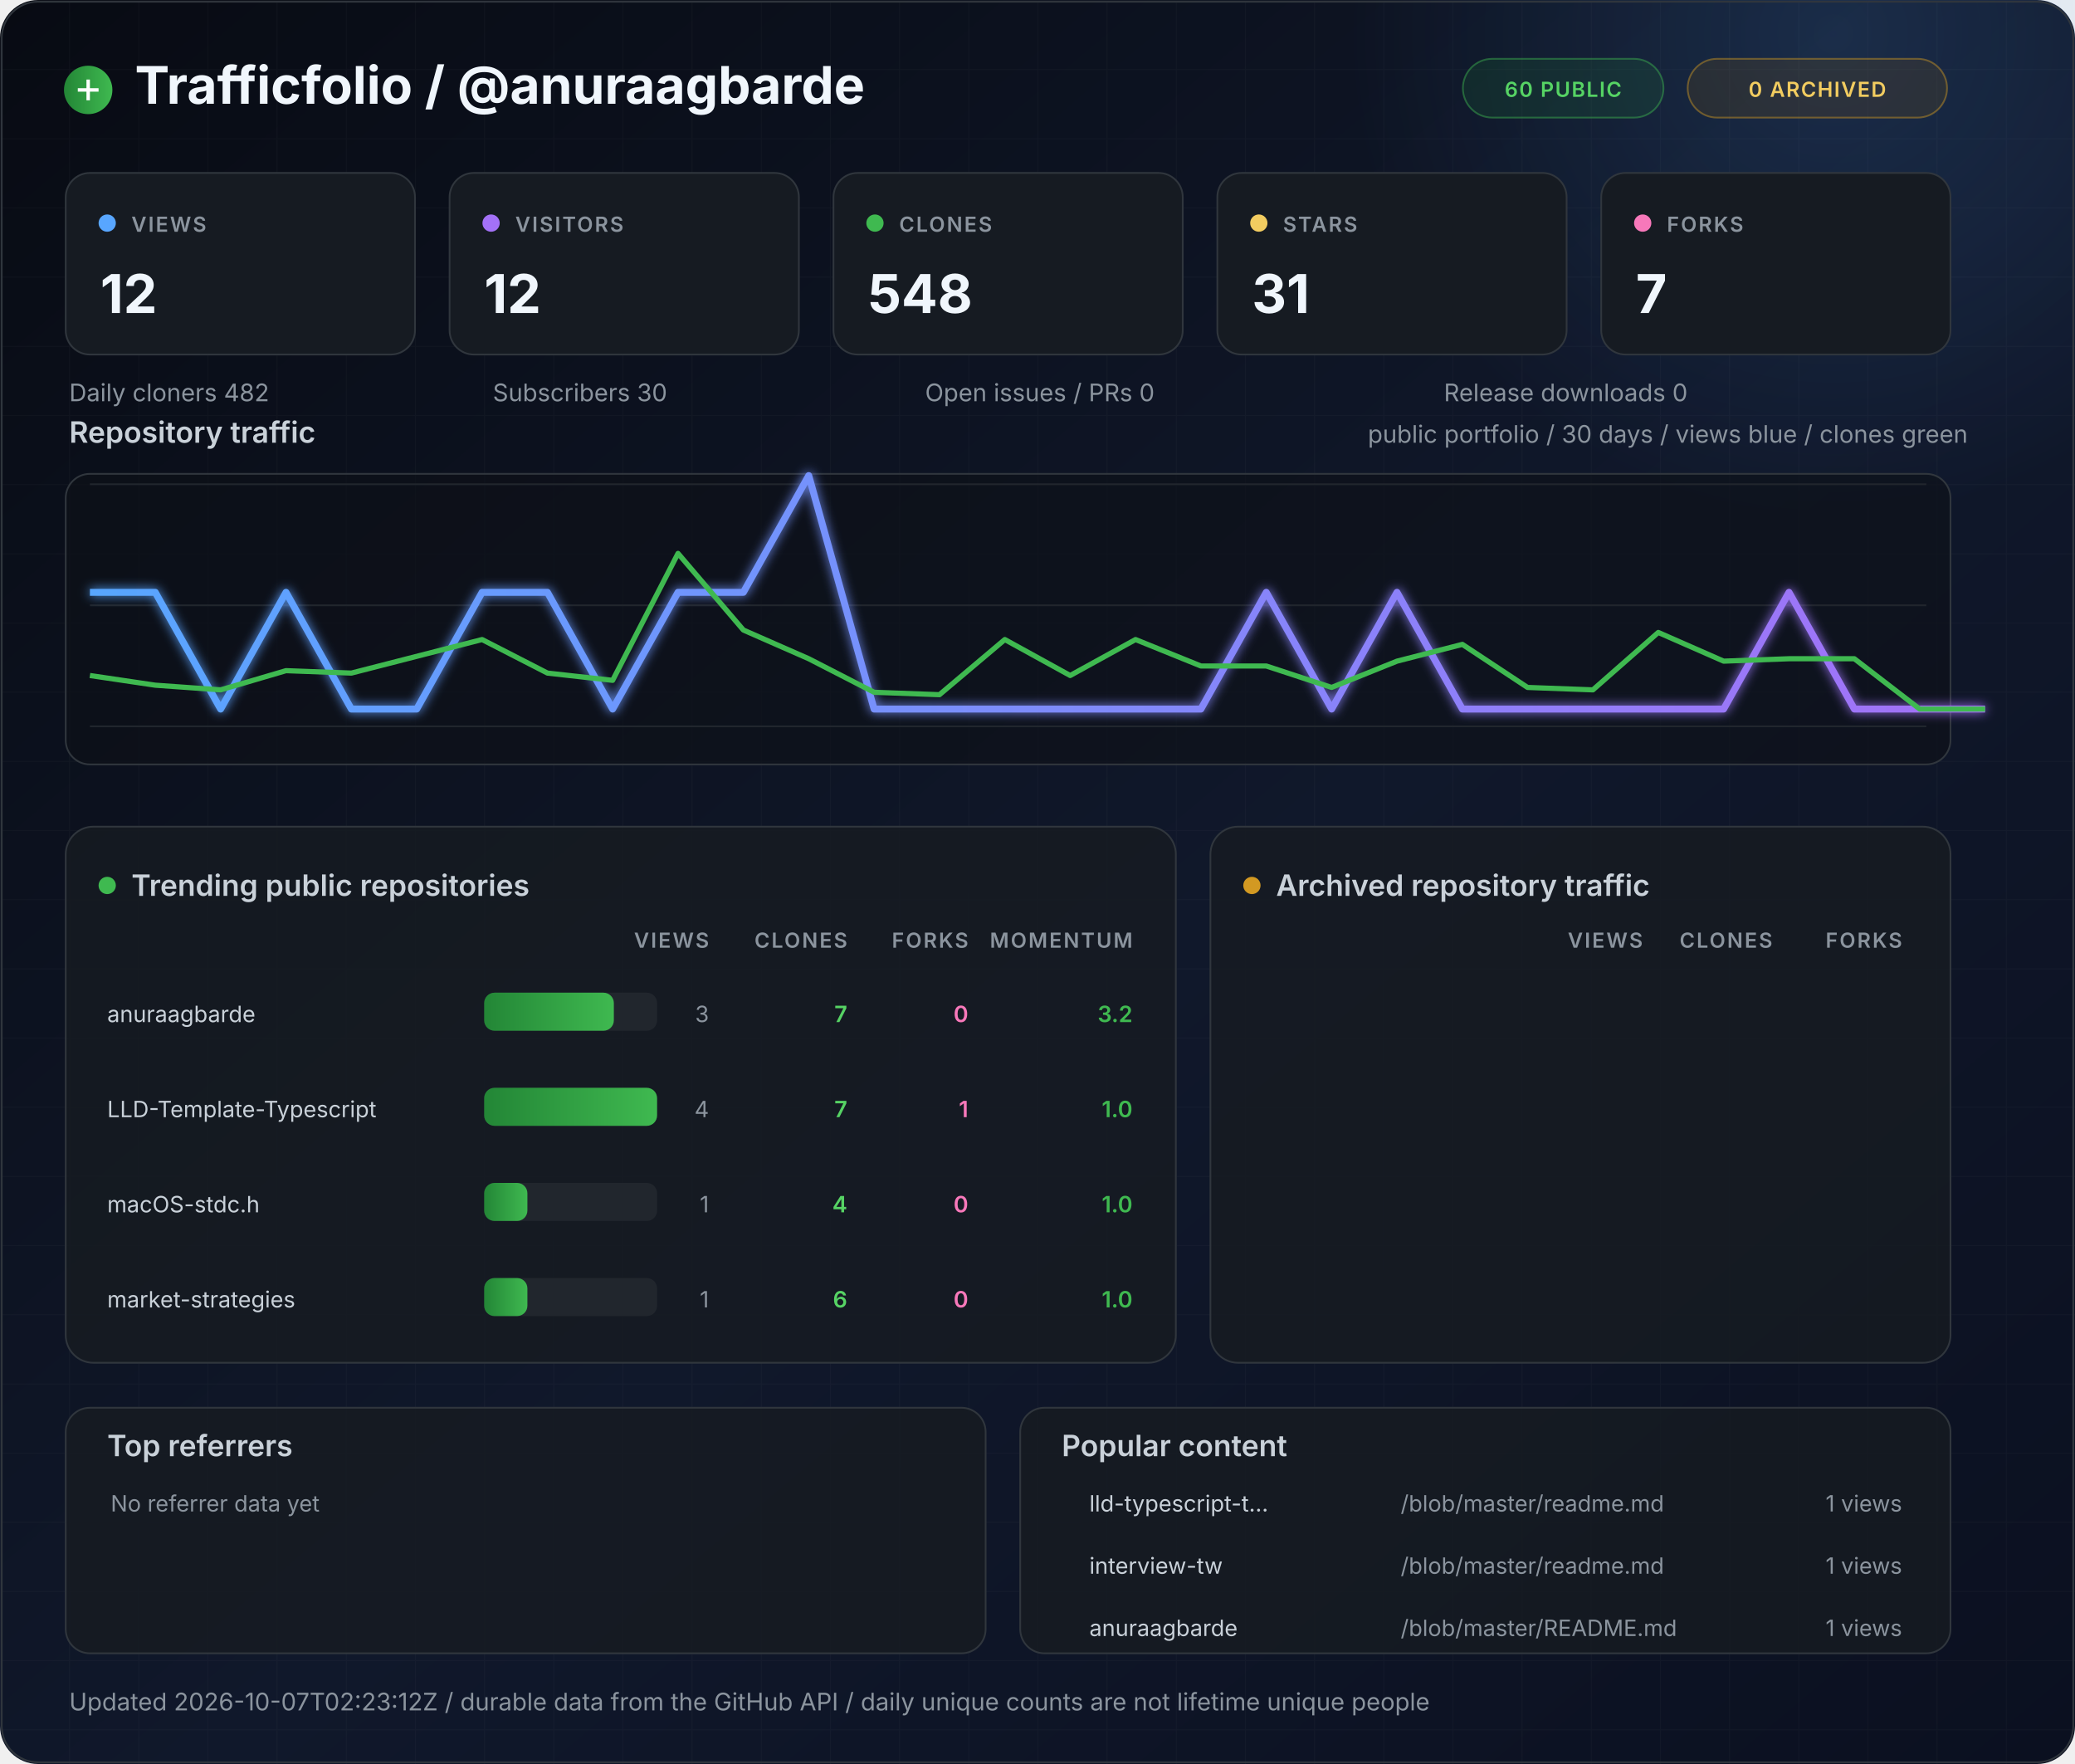
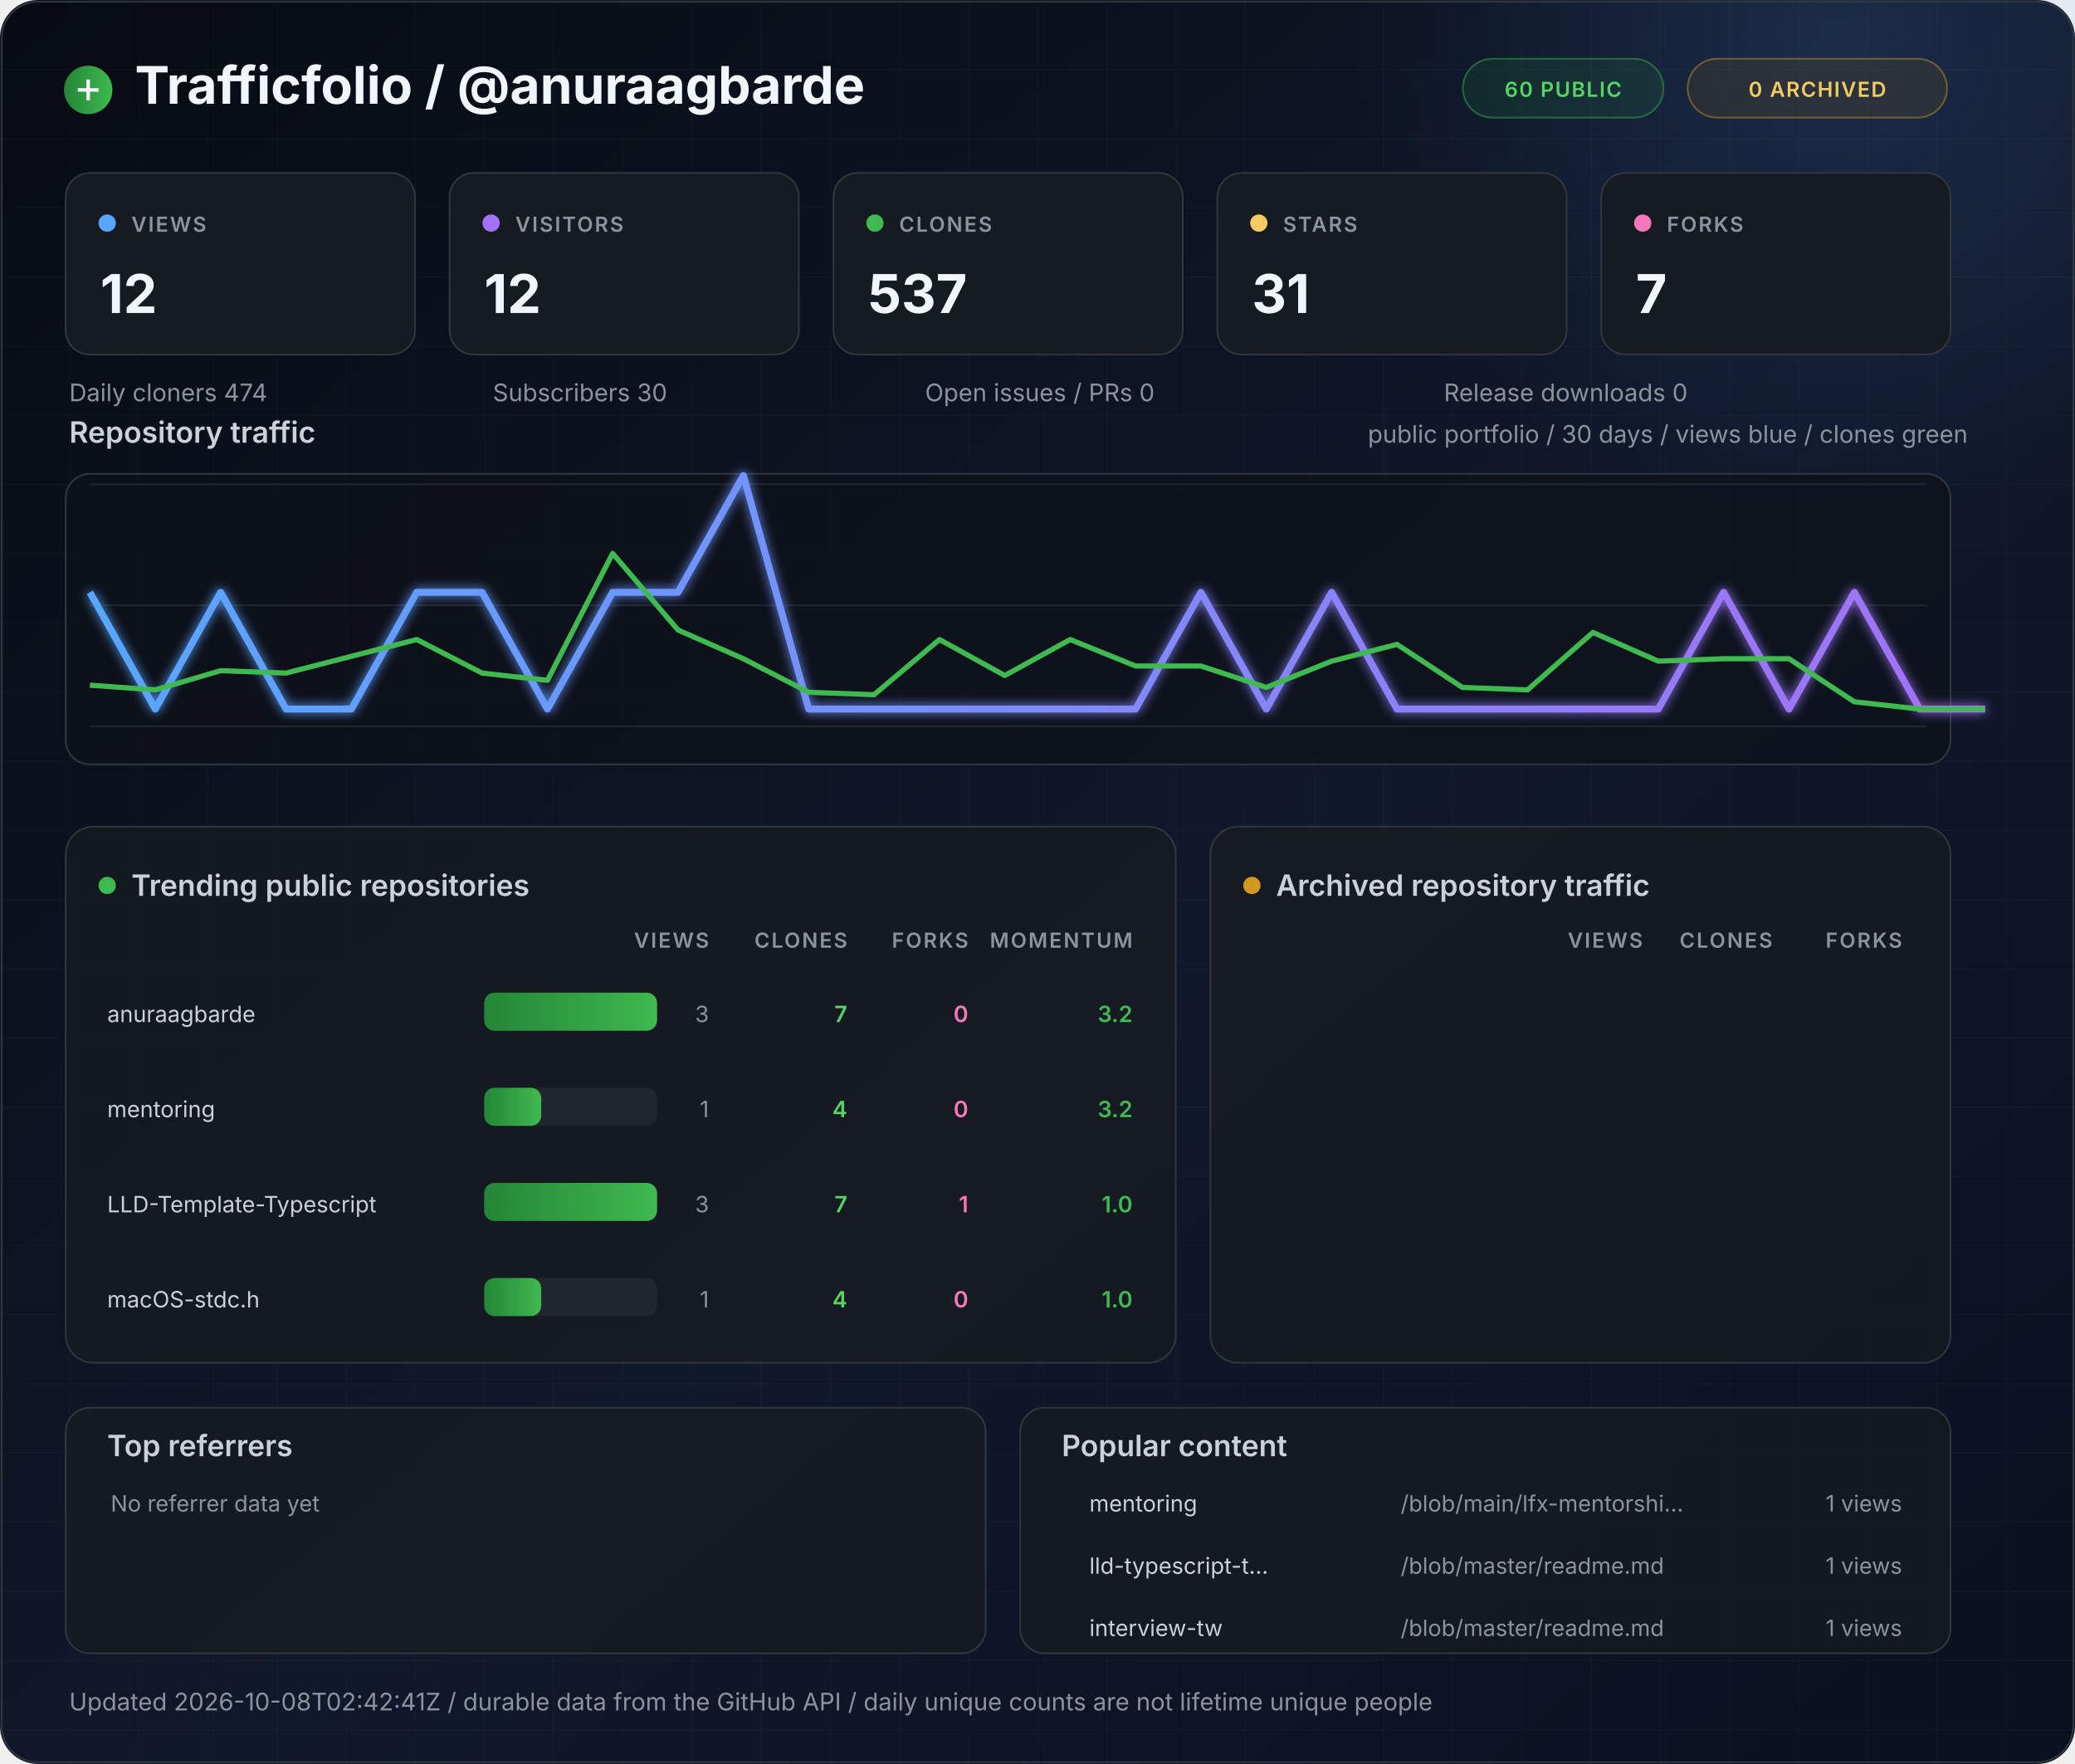
<svg xmlns="http://www.w3.org/2000/svg" width="1200" height="1020" viewBox="0 0 1200 1020" role="img" aria-label="Trafficfolio GitHub analytics dashboard for anuraagbarde">
  <defs>
    <linearGradient id="bg" x1="0" y1="0" x2="1" y2="1">
      <stop stop-color="#080b13" />
      <stop offset=".55" stop-color="#10182b" />
      <stop offset="1" stop-color="#0b1020" />
    </linearGradient>
    <linearGradient id="line" x1="0" y1="0" x2="1" y2="0">
      <stop stop-color="#58a6ff" />
      <stop offset="1" stop-color="#a371f7" />
    </linearGradient>
    <linearGradient id="bar" x1="0" y1="0" x2="1" y2="0">
      <stop stop-color="#238636" />
      <stop offset="1" stop-color="#3fb950" />
    </linearGradient>
    <linearGradient id="archiveBar" x1="0" y1="0" x2="1" y2="0">
      <stop stop-color="#9e6a03" />
      <stop offset="1" stop-color="#f2cc60" />
    </linearGradient>
    <radialGradient id="ambient">
      <stop stop-color="#58a6ff" stop-opacity=".16" />
      <stop offset="1" stop-color="#58a6ff" stop-opacity="0" />
    </radialGradient>
    <pattern id="grid" width="40" height="40" patternUnits="userSpaceOnUse">
      <path d="M40 0H0V40" fill="none" stroke="#ffffff" stroke-opacity=".025" />
    </pattern>
    <filter id="glow">
      <feGaussianBlur stdDeviation="3" result="b" />
      <feMerge>
        <feMergeNode in="b" />
        <feMergeNode in="SourceGraphic" />
      </feMerge>
    </filter>
    <style>
    .title{font:750 30px -apple-system,BlinkMacSystemFont,"Segoe UI",sans-serif;fill:#f0f6fc}
    .subtitle{font:14px -apple-system,BlinkMacSystemFont,"Segoe UI",sans-serif;fill:#8b949e}
    .label{font:600 12px -apple-system,BlinkMacSystemFont,"Segoe UI",sans-serif;fill:#8b949e;letter-spacing:1px}
    .metric{font:700 31px -apple-system,BlinkMacSystemFont,"Segoe UI",sans-serif;fill:#f0f6fc}
    .section{font:600 17px -apple-system,BlinkMacSystemFont,"Segoe UI",sans-serif;fill:#c9d1d9}
    .repo,.value,.trend,.archive,.clone,.fork{font:13px -apple-system,BlinkMacSystemFont,"Segoe UI",sans-serif;fill:#c9d1d9}
    .value{fill:#8b949e} .trend{fill:#3fb950;font-weight:600} .archive{fill:#d29922}
    .clone{fill:#56d364;font-weight:600} .fork{fill:#f778ba;font-weight:600}
    .pill{font:600 12px -apple-system,BlinkMacSystemFont,"Segoe UI",sans-serif;letter-spacing:.7px}
  </style>
  </defs>
  <rect width="1200" height="1020" rx="22" fill="url(#bg)" />
  <rect width="1200" height="1020" rx="22" fill="url(#grid)" />
  <circle cx="1060" cy="20" r="280" fill="url(#ambient)" />
  <rect x="1" y="1" width="1198" height="1018" rx="21" fill="none" stroke="#30363d" />
  <circle cx="51" cy="52" r="14" fill="url(#bar)" />
  <path d="M45 52h12M51 46v12" stroke="#fff" stroke-width="2" />
  <text x="78" y="60" class="title">Trafficfolio / @anuraagbarde</text>
  <rect x="846" y="34" width="116" height="34" rx="17" fill="#238636" fill-opacity=".16" stroke="#3fb950" stroke-opacity=".45" />
  <text x="904" y="56" text-anchor="middle" class="pill" fill="#56d364">60 PUBLIC</text>
  <rect x="976" y="34" width="150" height="34" rx="17" fill="#9e6a03" fill-opacity=".14" stroke="#d29922" stroke-opacity=".45" />
  <text x="1051" y="56" text-anchor="middle" class="pill" fill="#f2cc60">0 ARCHIVED</text>
  <rect x="38" y="100" width="202" height="105" rx="14" fill="#161b22" stroke="#30363d" />
  <circle cx="62" cy="129" r="5" fill="#58a6ff" />
  <text x="76" y="134" class="label">VIEWS</text>
  <text x="58" y="181" class="metric">12</text>
  <rect x="260" y="100" width="202" height="105" rx="14" fill="#161b22" stroke="#30363d" />
  <circle cx="284" cy="129" r="5" fill="#a371f7" />
  <text x="298" y="134" class="label">VISITORS</text>
  <text x="280" y="181" class="metric">12</text>
  <rect x="482" y="100" width="202" height="105" rx="14" fill="#161b22" stroke="#30363d" />
  <circle cx="506" cy="129" r="5" fill="#3fb950" />
  <text x="520" y="134" class="label">CLONES</text>
-   <text x="502" y="181" class="metric">548</text>
+   <text x="502" y="181" class="metric">537</text>
  <rect x="704" y="100" width="202" height="105" rx="14" fill="#161b22" stroke="#30363d" />
  <circle cx="728" cy="129" r="5" fill="#f2cc60" />
  <text x="742" y="134" class="label">STARS</text>
  <text x="724" y="181" class="metric">31</text>
  <rect x="926" y="100" width="202" height="105" rx="14" fill="#161b22" stroke="#30363d" />
  <circle cx="950" cy="129" r="5" fill="#f778ba" />
  <text x="964" y="134" class="label">FORKS</text>
  <text x="946" y="181" class="metric">7</text>
-   <text x="40" y="232" class="subtitle">Daily cloners 482</text>
+   <text x="40" y="232" class="subtitle">Daily cloners 474</text>
  <text x="285" y="232" class="subtitle">Subscribers 30</text>
  <text x="535" y="232" class="subtitle">Open issues / PRs 0</text>
  <text x="835" y="232" class="subtitle">Release downloads 0</text>
  <text x="40" y="256" class="section">Repository traffic</text>
  <text x="1138" y="256" text-anchor="end" class="subtitle">public portfolio / 30 days / views blue / clones green</text>
  <rect x="38" y="274" width="1090" height="168" rx="14" fill="#0d1117" fill-opacity=".62" stroke="#30363d" />
  <line x1="52" y1="420" x2="1114" y2="420" stroke="#21262d" />
  <line x1="52" y1="350" x2="1114" y2="350" stroke="#21262d" />
  <line x1="52" y1="280" x2="1114" y2="280" stroke="#21262d" />
-   <polyline points="52.0,342.5 89.8,342.5 127.6,410.0 165.4,342.5 203.2,410.0 241.0,410.0 278.8,342.5 316.6,342.5 354.3,410.0 392.1,342.5 429.9,342.5 467.7,275.0 505.5,410.0 543.3,410.0 581.1,410.0 618.9,410.0 656.7,410.0 694.5,410.0 732.3,342.5 770.1,410.0 807.9,342.5 845.7,410.0 883.4,410.0 921.2,410.0 959.0,410.0 996.8,410.0 1034.6,342.5 1072.4,410.0 1110.2,410.0 1148.0,410.0" fill="none" stroke="url(#line)" stroke-width="4" stroke-linejoin="round" filter="url(#glow)" />
-   <polyline points="52.0,390.6 89.8,396.2 127.6,398.9 165.4,387.8 203.2,389.2 241.0,379.5 278.8,369.8 316.6,389.2 354.3,393.4 392.1,320.0 429.9,364.3 467.7,380.9 505.5,400.3 543.3,401.7 581.1,369.8 618.9,390.6 656.7,369.8 694.5,385.1 732.3,385.1 770.1,397.5 807.9,382.3 845.7,372.6 883.4,397.5 921.2,398.9 959.0,365.7 996.8,382.3 1034.6,380.9 1072.4,380.9 1110.2,410.0 1148.0,410.0" fill="none" stroke="#3fb950" stroke-width="3" stroke-linejoin="round" />
+   <polyline points="52.0,342.5 89.8,410.0 127.6,342.5 165.4,410.0 203.2,410.0 241.0,342.5 278.8,342.5 316.6,410.0 354.3,342.5 392.1,342.5 429.9,275.0 467.7,410.0 505.5,410.0 543.3,410.0 581.1,410.0 618.9,410.0 656.7,410.0 694.5,342.5 732.3,410.0 770.1,342.5 807.9,410.0 845.7,410.0 883.4,410.0 921.2,410.0 959.0,410.0 996.8,342.5 1034.6,410.0 1072.4,342.5 1110.2,410.0 1148.0,410.0" fill="none" stroke="url(#line)" stroke-width="4" stroke-linejoin="round" filter="url(#glow)" />
+   <polyline points="52.0,396.2 89.8,398.9 127.6,387.8 165.4,389.2 203.2,379.5 241.0,369.8 278.8,389.2 316.6,393.4 354.3,320.0 392.1,364.3 429.9,380.9 467.7,400.3 505.5,401.7 543.3,369.8 581.1,390.6 618.9,369.8 656.7,385.1 694.5,385.1 732.3,397.5 770.1,382.3 807.9,372.6 845.7,397.5 883.4,398.9 921.2,365.7 959.0,382.3 996.8,380.9 1034.6,380.9 1072.4,405.8 1110.2,410.0 1148.0,410.0" fill="none" stroke="#3fb950" stroke-width="3" stroke-linejoin="round" />
  <rect x="38" y="478" width="642" height="310" rx="16" fill="#161b22" fill-opacity=".82" stroke="#30363d" />
  <circle cx="62" cy="512" r="5" fill="#3fb950" />
  <text x="76" y="518" class="section">Trending public repositories</text>
  <text x="410" y="548" text-anchor="end" class="label">VIEWS</text>
  <text x="490" y="548" text-anchor="end" class="label">CLONES</text>
  <text x="560" y="548" text-anchor="end" class="label">FORKS</text>
  <text x="655" y="548" text-anchor="end" class="label">MOMENTUM</text>
  <text x="62" y="591" class="repo">anuraagbarde</text>
  <rect x="280" y="574" width="100" height="22" rx="6" fill="#21262d" />
-   <rect x="280" y="574" width="75" height="22" rx="6" fill="url(#bar)" />
+   <rect x="280" y="574" width="100" height="22" rx="6" fill="url(#bar)" />
  <text x="410" y="591" text-anchor="end" class="value">3</text>
  <text x="490" y="591" text-anchor="end" class="clone">7</text>
  <text x="560" y="591" text-anchor="end" class="fork">0</text>
  <text x="655" y="591" text-anchor="end" class="trend">3.2</text>
-   <text x="62" y="646" class="repo">LLD-Template-Typescript</text>
+   <text x="62" y="646" class="repo">mentoring</text>
  <rect x="280" y="629" width="100" height="22" rx="6" fill="#21262d" />
-   <rect x="280" y="629" width="100" height="22" rx="6" fill="url(#bar)" />
-   <text x="410" y="646" text-anchor="end" class="value">4</text>
-   <text x="490" y="646" text-anchor="end" class="clone">7</text>
-   <text x="560" y="646" text-anchor="end" class="fork">1</text>
-   <text x="655" y="646" text-anchor="end" class="trend">1.0</text>
-   <text x="62" y="701" class="repo">macOS-stdc.h</text>
+   <rect x="280" y="629" width="33" height="22" rx="6" fill="url(#bar)" />
+   <text x="410" y="646" text-anchor="end" class="value">1</text>
+   <text x="490" y="646" text-anchor="end" class="clone">4</text>
+   <text x="560" y="646" text-anchor="end" class="fork">0</text>
+   <text x="655" y="646" text-anchor="end" class="trend">3.2</text>
+   <text x="62" y="701" class="repo">LLD-Template-Typescript</text>
  <rect x="280" y="684" width="100" height="22" rx="6" fill="#21262d" />
-   <rect x="280" y="684" width="25" height="22" rx="6" fill="url(#bar)" />
-   <text x="410" y="701" text-anchor="end" class="value">1</text>
-   <text x="490" y="701" text-anchor="end" class="clone">4</text>
-   <text x="560" y="701" text-anchor="end" class="fork">0</text>
+   <rect x="280" y="684" width="100" height="22" rx="6" fill="url(#bar)" />
+   <text x="410" y="701" text-anchor="end" class="value">3</text>
+   <text x="490" y="701" text-anchor="end" class="clone">7</text>
+   <text x="560" y="701" text-anchor="end" class="fork">1</text>
  <text x="655" y="701" text-anchor="end" class="trend">1.0</text>
-   <text x="62" y="756" class="repo">market-strategies</text>
+   <text x="62" y="756" class="repo">macOS-stdc.h</text>
  <rect x="280" y="739" width="100" height="22" rx="6" fill="#21262d" />
-   <rect x="280" y="739" width="25" height="22" rx="6" fill="url(#bar)" />
+   <rect x="280" y="739" width="33" height="22" rx="6" fill="url(#bar)" />
  <text x="410" y="756" text-anchor="end" class="value">1</text>
-   <text x="490" y="756" text-anchor="end" class="clone">6</text>
+   <text x="490" y="756" text-anchor="end" class="clone">4</text>
  <text x="560" y="756" text-anchor="end" class="fork">0</text>
  <text x="655" y="756" text-anchor="end" class="trend">1.0</text>
  <rect x="700" y="478" width="428" height="310" rx="16" fill="#161b22" fill-opacity=".82" stroke="#30363d" />
  <circle cx="724" cy="512" r="5" fill="#d29922" />
  <text x="738" y="518" class="section">Archived repository traffic</text>
  <text x="950" y="548" text-anchor="end" class="label">VIEWS</text>
  <text x="1025" y="548" text-anchor="end" class="label">CLONES</text>
  <text x="1100" y="548" text-anchor="end" class="label">FORKS</text>
  <rect x="38" y="814" width="532" height="142" rx="14" fill="#161b22" fill-opacity=".82" stroke="#30363d" />
  <text x="62" y="842" class="section">Top referrers</text>
  <text x="64" y="874" class="value">No referrer data yet</text>
  <rect x="590" y="814" width="538" height="142" rx="14" fill="#161b22" fill-opacity=".82" stroke="#30363d" />
  <text x="614" y="842" class="section">Popular content</text>
-   <text x="630" y="874" class="repo">lld-typescript-t...</text>
-   <text x="810" y="874" class="value">/blob/master/readme.md</text>
+   <text x="630" y="874" class="repo">mentoring</text>
+   <text x="810" y="874" class="value">/blob/main/lfx-mentorshi...</text>
  <text x="1100" y="874" text-anchor="end" class="value">1 views</text>
-   <text x="630" y="910" class="repo">interview-tw</text>
+   <text x="630" y="910" class="repo">lld-typescript-t...</text>
  <text x="810" y="910" class="value">/blob/master/readme.md</text>
  <text x="1100" y="910" text-anchor="end" class="value">1 views</text>
-   <text x="630" y="946" class="repo">anuraagbarde</text>
-   <text x="810" y="946" class="value">/blob/master/README.md</text>
+   <text x="630" y="946" class="repo">interview-tw</text>
+   <text x="810" y="946" class="value">/blob/master/readme.md</text>
  <text x="1100" y="946" text-anchor="end" class="value">1 views</text>
-   <text x="40" y="989" class="subtitle">Updated 2026-10-07T02:23:12Z / durable data from the GitHub API / daily unique counts are not lifetime unique people</text>
+   <text x="40" y="989" class="subtitle">Updated 2026-10-08T02:42:41Z / durable data from the GitHub API / daily unique counts are not lifetime unique people</text>
</svg>
